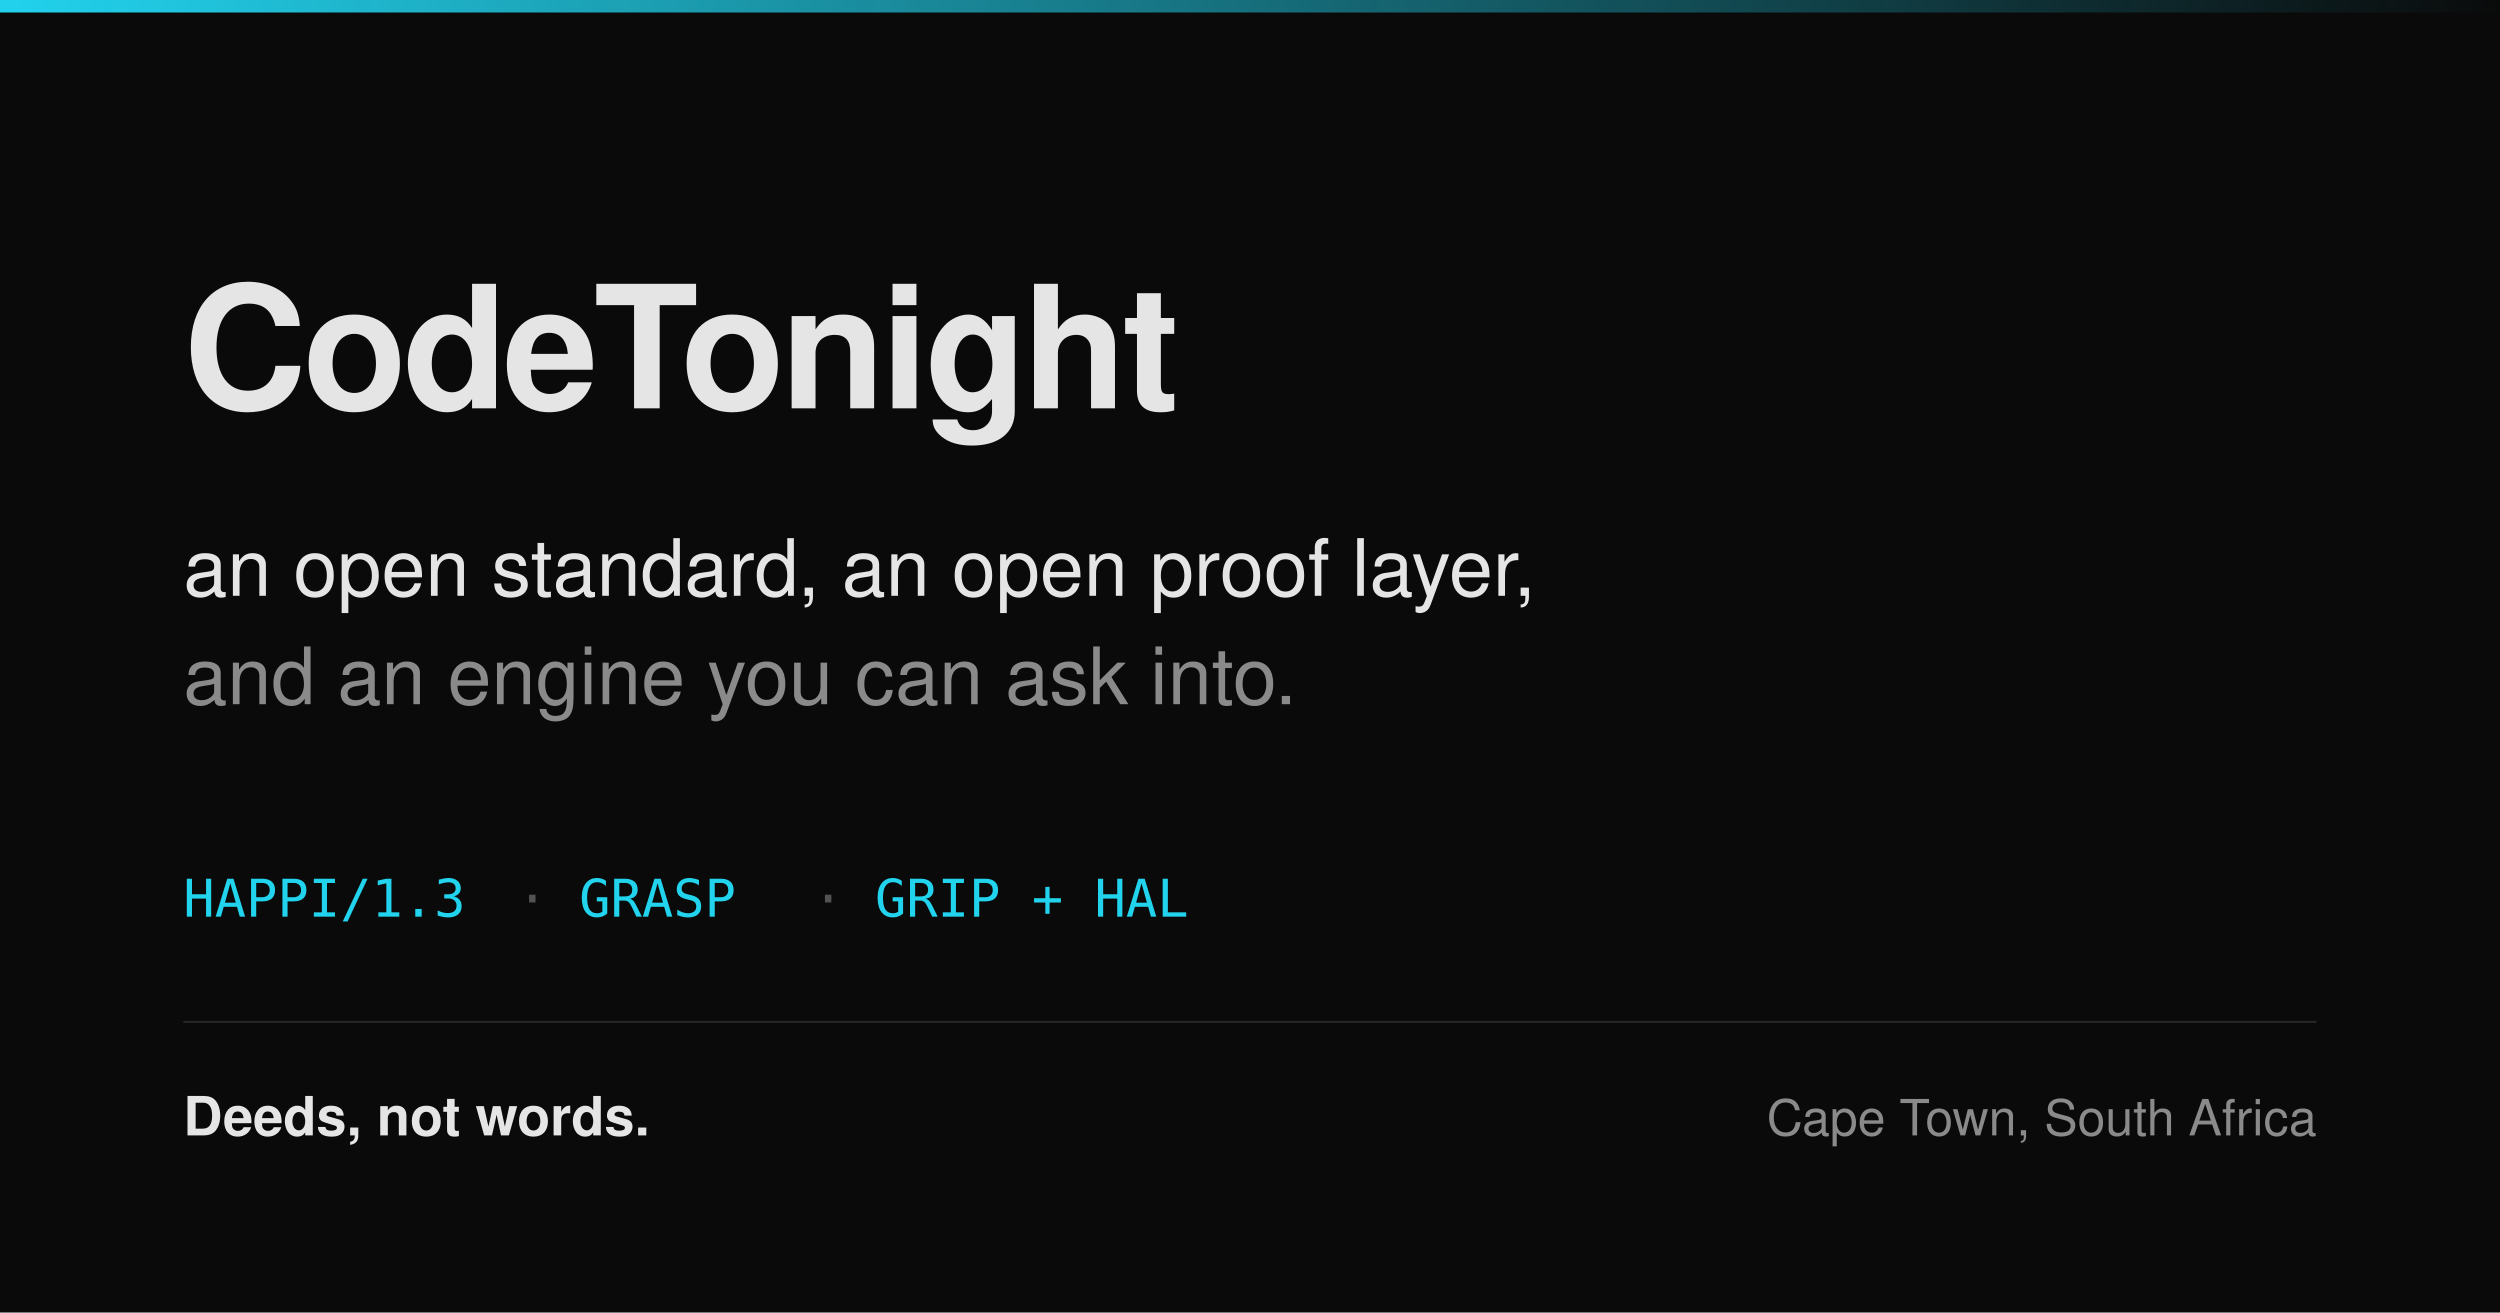
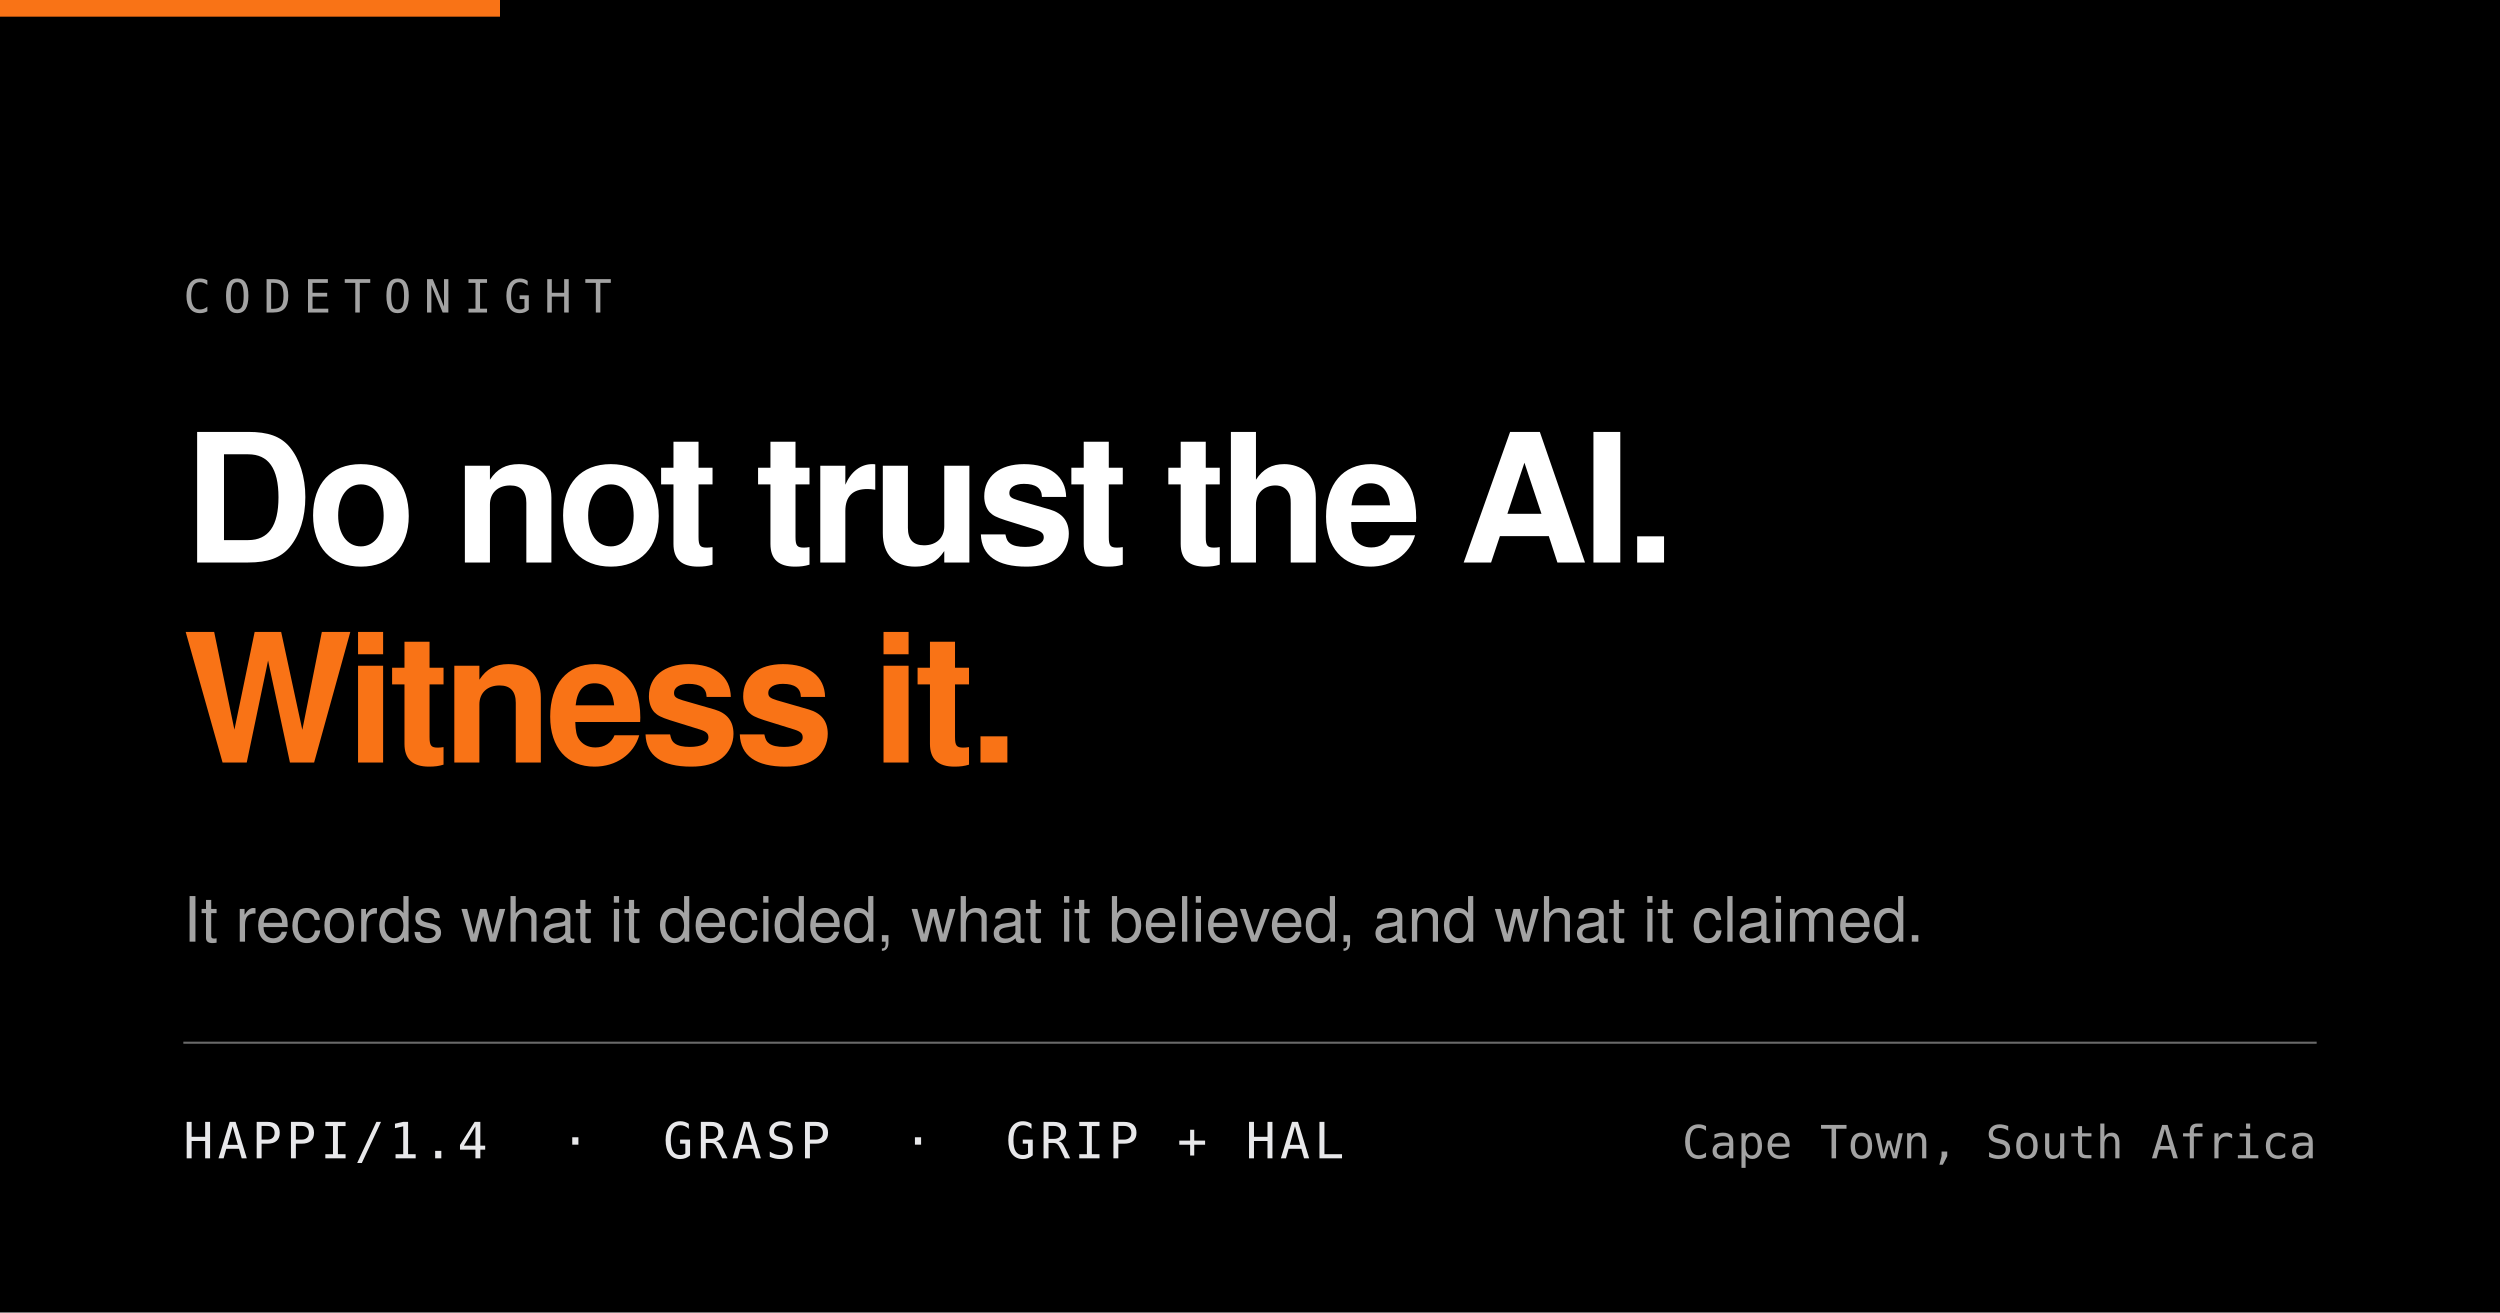
- <svg xmlns="http://www.w3.org/2000/svg" width="1200" height="630" viewBox="0 0 1200 630" role="img" aria-label="CodeTonight — we license the AI engine, and open-source the tools around it. Deeds, not words.">
-   <defs>
-     <linearGradient id="seam" x1="0" y1="0" x2="1" y2="0">
-       <stop offset="0%" stop-color="#22d3ee" stop-opacity="1" />
-       <stop offset="100%" stop-color="#22d3ee" stop-opacity="0" />
-     </linearGradient>
-   </defs>
-   <rect width="1200" height="630" fill="#0a0a0a" />
-   <rect x="0" y="0" width="1200" height="6" fill="url(#seam)" />
-   <text x="88" y="196" font-family="Helvetica Neue, Helvetica, Arial, sans-serif" font-size="82" font-weight="700" fill="#e5e5e5" letter-spacing="-2">CodeTonight</text>
-   <text x="88" y="286" font-family="Helvetica Neue, Helvetica, Arial, sans-serif" font-size="38" font-weight="400" fill="#e5e5e5">an open standard, an open proof layer,</text>
-   <text x="88" y="338" font-family="Helvetica Neue, Helvetica, Arial, sans-serif" font-size="38" font-weight="400" fill="#8a8a8a">and an engine you can ask into.</text>
-   <text x="88" y="440" font-family="JetBrains Mono, SFMono-Regular, Menlo, monospace" font-size="25" fill="#22d3ee">HAPPI/1.3</text>
-   <text x="248" y="440" font-family="JetBrains Mono, SFMono-Regular, Menlo, monospace" font-size="25" fill="#525252">·</text>
-   <text x="278" y="440" font-family="JetBrains Mono, SFMono-Regular, Menlo, monospace" font-size="25" fill="#22d3ee">GRASP</text>
-   <text x="390" y="440" font-family="JetBrains Mono, SFMono-Regular, Menlo, monospace" font-size="25" fill="#525252">·</text>
-   <text x="420" y="440" font-family="JetBrains Mono, SFMono-Regular, Menlo, monospace" font-size="25" fill="#22d3ee">GRIP + HAL</text>
-   <rect x="88" y="490" width="1024" height="1" fill="#262626" />
-   <text x="88" y="545" font-family="Helvetica Neue, Helvetica, Arial, sans-serif" font-size="26" font-weight="700" fill="#e5e5e5">Deeds, not words.</text>
-   <text x="1112" y="545" text-anchor="end" font-family="Helvetica Neue, Helvetica, Arial, sans-serif" font-size="24" fill="#8a8a8a">Cape Town, South Africa</text>
+ <svg xmlns="http://www.w3.org/2000/svg" width="1200" height="630" viewBox="0 0 1200 630" role="img" aria-label="CodeTonight. Do not trust the AI, witness it. HAPPI/1.4, GRASP, GRIP and HAL. Deeds, not words. Cape Town, South Africa.">
+   <rect width="1200" height="630" fill="#000000" />
+   <rect x="0" y="0" width="240" height="8" fill="#f97316" />
+   <text x="88" y="150" font-family="ui-monospace, SFMono-Regular, Menlo, monospace" font-size="22" fill="#a3a3a3" letter-spacing="6">CODETONIGHT</text>
+   <text x="88" y="270" font-family="Helvetica Neue, Helvetica, Arial, sans-serif" font-size="86" font-weight="700" fill="#ffffff" letter-spacing="-3">Do not trust the AI.</text>
+   <text x="88" y="366" font-family="Helvetica Neue, Helvetica, Arial, sans-serif" font-size="86" font-weight="700" fill="#f97316" letter-spacing="-3">Witness it.</text>
+   <text x="88" y="452" font-family="Helvetica Neue, Helvetica, Arial, sans-serif" font-size="30" fill="#a3a3a3">It records what it decided, what it believed, and what it claimed.</text>
+   <rect x="88" y="500" width="1024" height="1" fill="#6a6a6a" />
+   <text x="88" y="556" font-family="ui-monospace, SFMono-Regular, Menlo, monospace" font-size="24" fill="#e8e8ea" letter-spacing="2">HAPPI/1.4  ·  GRASP  ·  GRIP + HAL</text>
+   <text x="1112" y="556" text-anchor="end" font-family="ui-monospace, SFMono-Regular, Menlo, monospace" font-size="22" fill="#a3a3a3">Cape Town, South Africa</text>
</svg>
